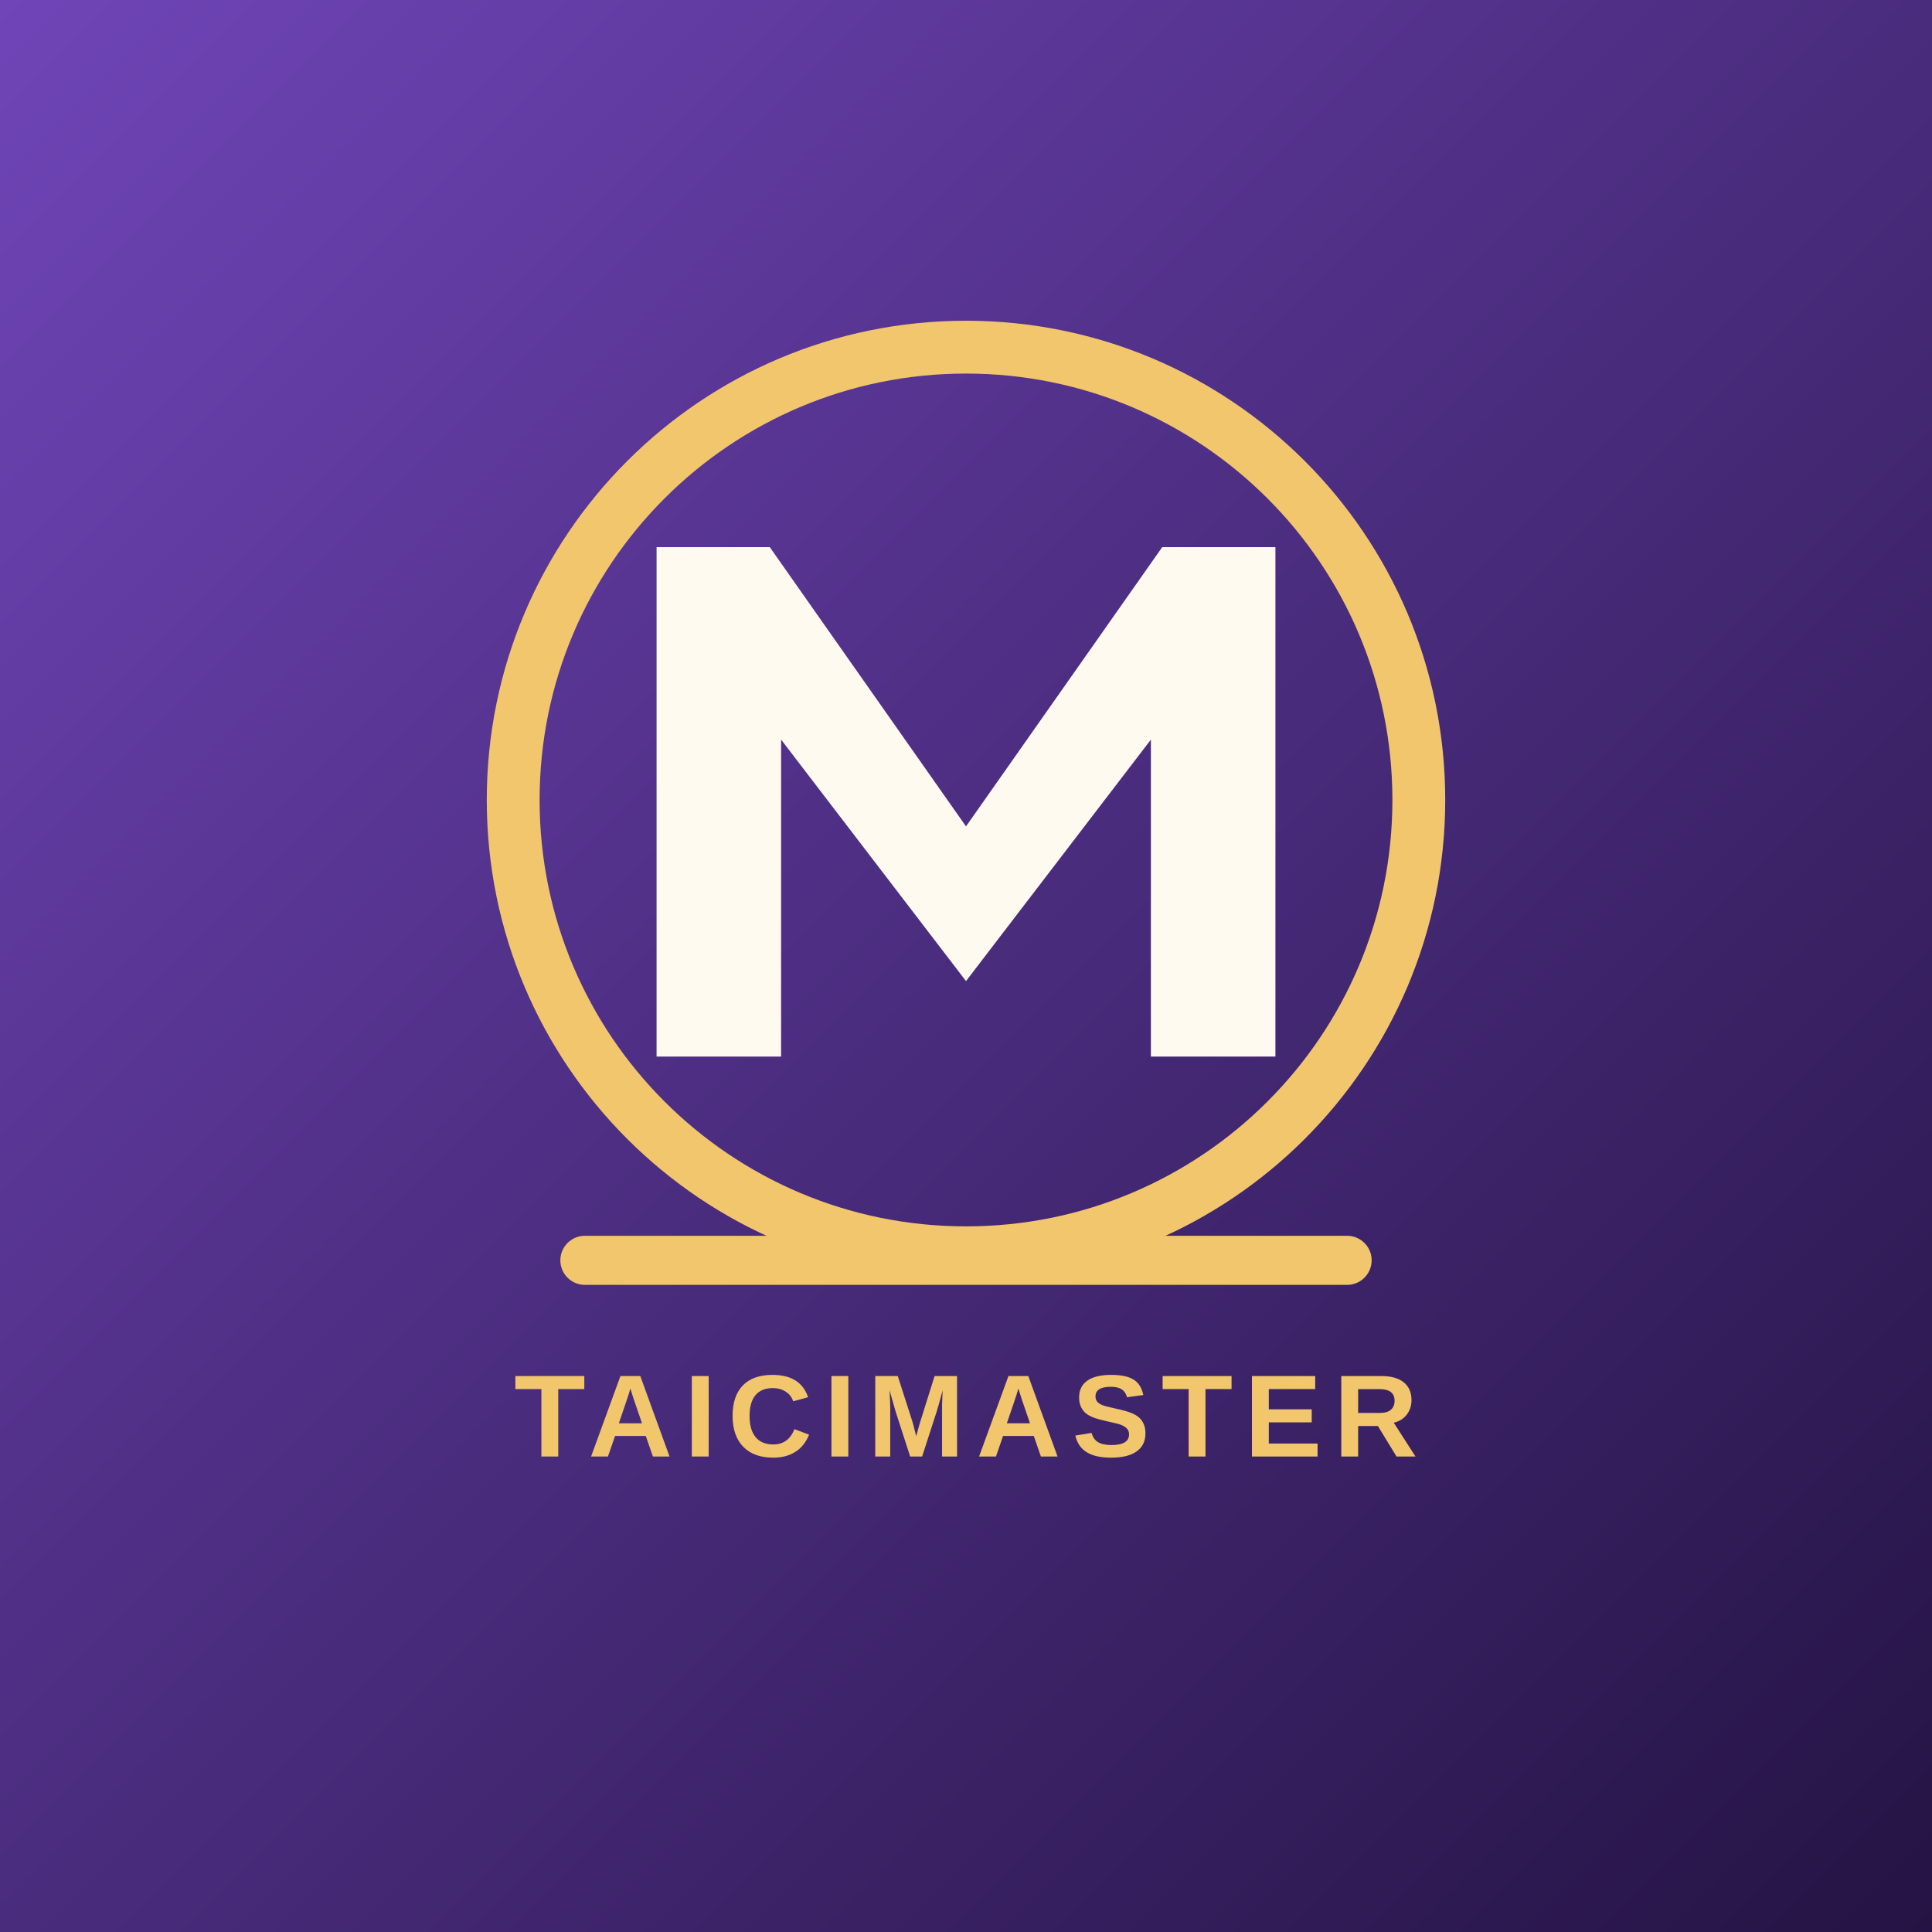
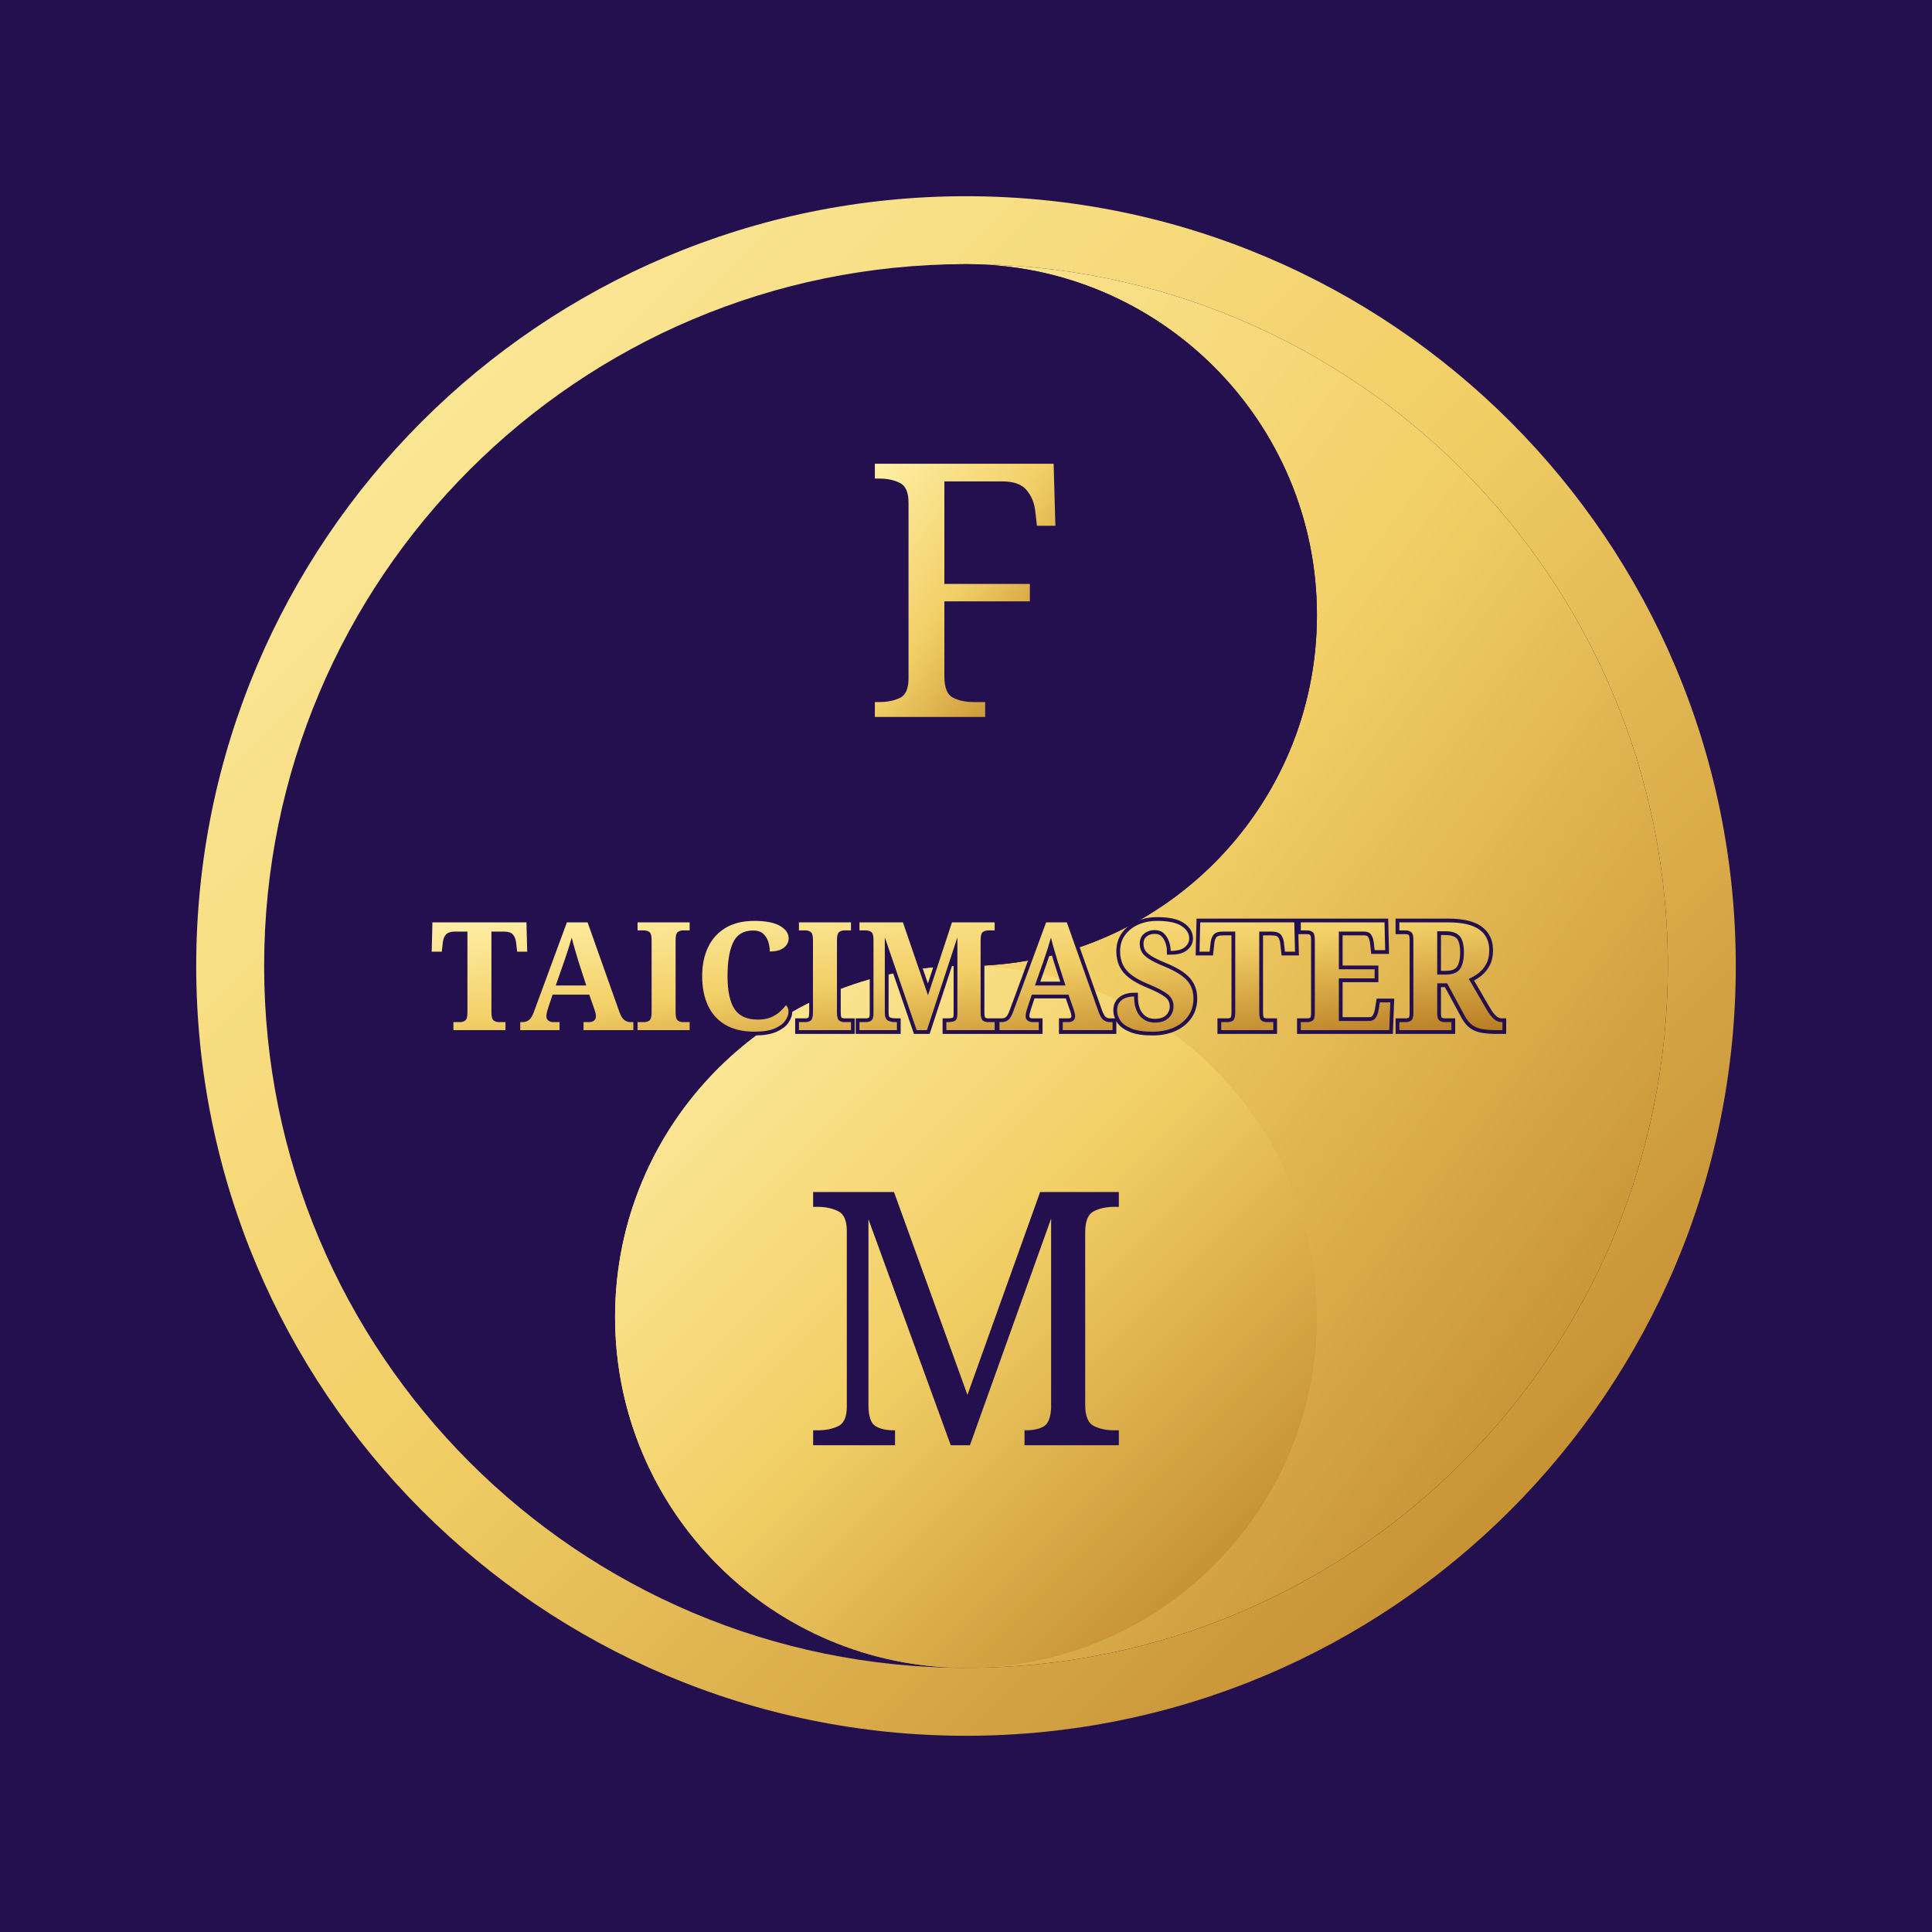
<svg xmlns="http://www.w3.org/2000/svg" viewBox="0 0 512 512">
  <defs>
-     <linearGradient id="g" x1="0" y1="0" x2="1" y2="1">
-       <stop stop-color="#7045b8" />
-       <stop offset="1" stop-color="#241343" />
+     <linearGradient id="gold" x1="0" y1="0" x2="1" y2="1">
+       <stop stop-color="#fff0a8" />
+       <stop offset=".48" stop-color="#f2cf66" />
+       <stop offset="1" stop-color="#b77b22" />
    </linearGradient>
  </defs>
-   <rect width="512" height="512" fill="url(#g)" />
-   <circle cx="256" cy="212" r="120" fill="none" stroke="#f2c66d" stroke-width="14" />
-   <path d="M174 280V145h30l52 74 52-74h30v135h-33v-84l-49 64-49-64v84z" fill="#fffaf0" />
-   <path d="M155 334h202" stroke="#f2c66d" stroke-width="13" stroke-linecap="round" />
-   <text x="256" y="386" fill="#f2c66d" font-family="Arial,sans-serif" font-size="31" font-weight="700" text-anchor="middle" letter-spacing="3">TAICIMASTER</text>
+   <rect width="512" height="512" fill="#24104f" />
+   <circle cx="256" cy="256" r="204" fill="url(#gold)" />
+   <circle cx="256" cy="256" r="186" fill="#24104f" />
+   <path d="M256 70a186 186 0 0 1 0 372 93 93 0 0 1 0-186 93 93 0 0 0 0-186" fill="url(#gold)" />
+   <circle cx="256" cy="163" r="93" fill="#24104f" />
+   <circle cx="256" cy="349" r="93" fill="url(#gold)" />
+   <text x="256" y="190" font-family="Georgia,serif" font-size="94" text-anchor="middle" fill="url(#gold)">F</text>
+   <text x="256" y="383" font-family="Georgia,serif" font-size="94" text-anchor="middle" fill="#24104f">M</text>
+   <path d="M70 256h372" stroke="url(#gold)" stroke-width="5" />
+   <text x="256" y="273" font-family="Georgia,serif" font-size="40" font-weight="bold" text-anchor="middle" fill="url(#gold)" stroke="#24104f" stroke-width="2" paint-order="stroke">TAICIMASTER</text>
</svg>
